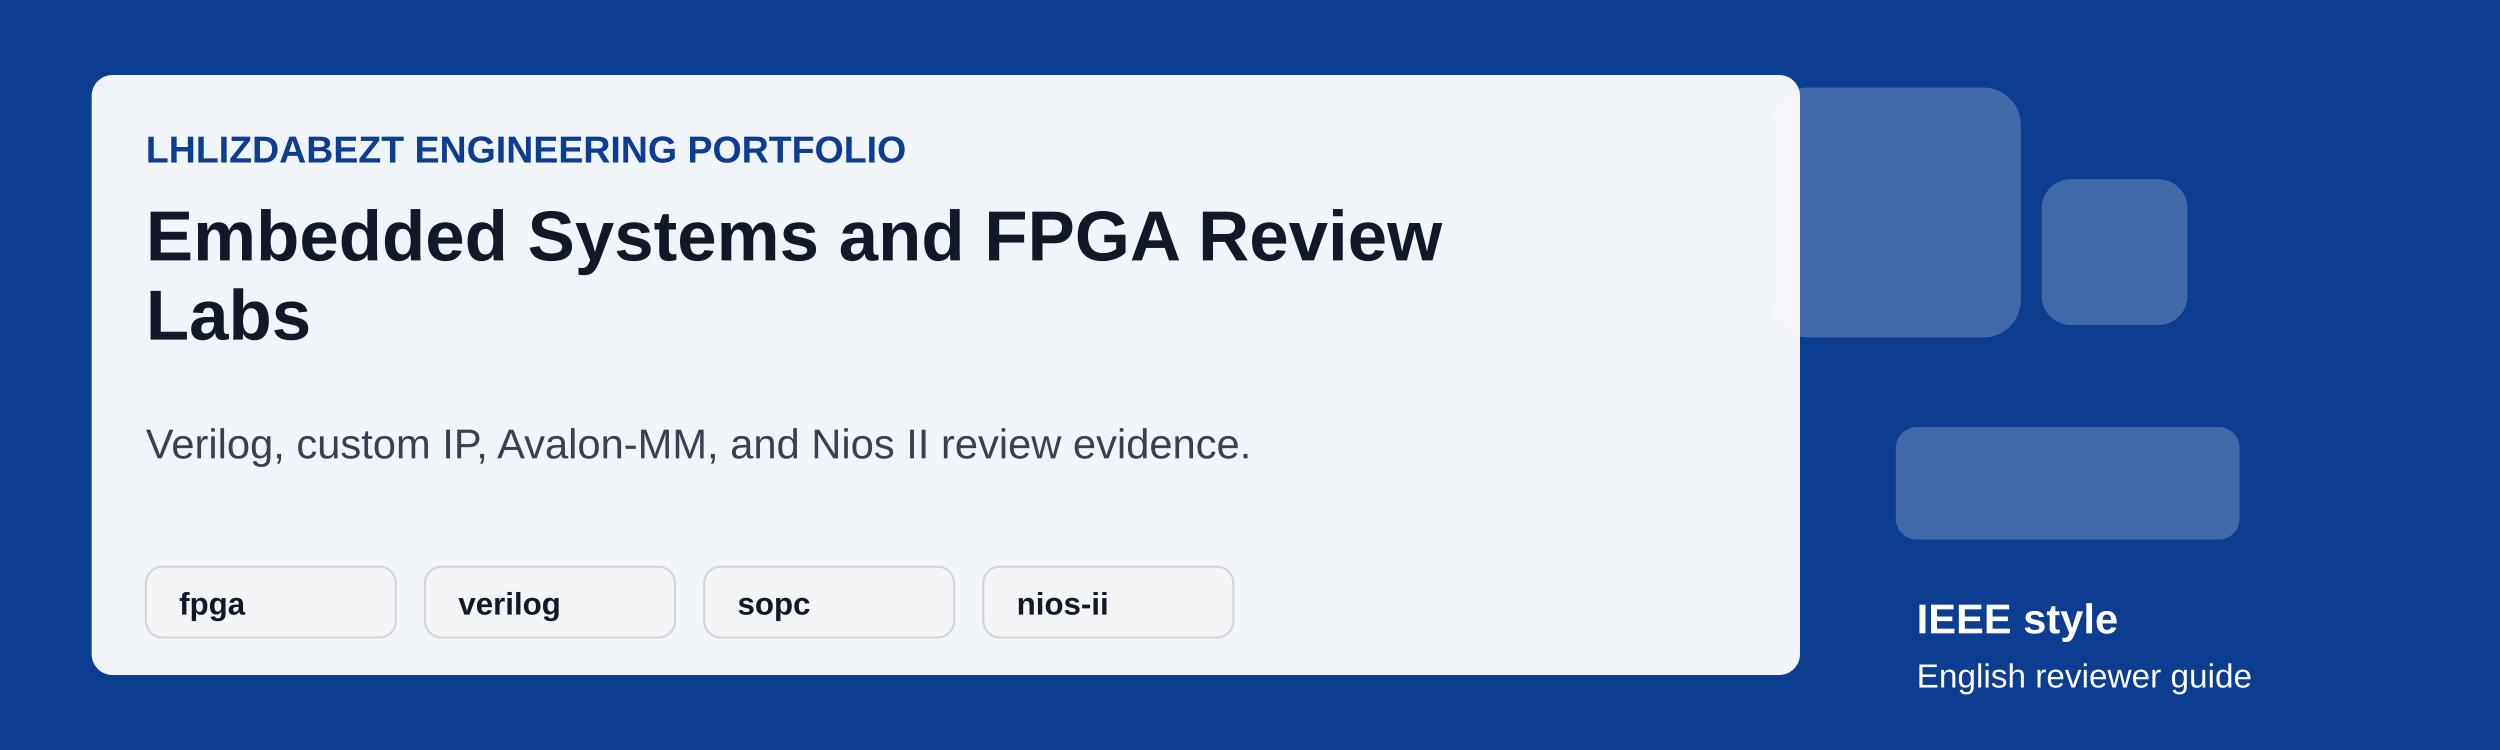
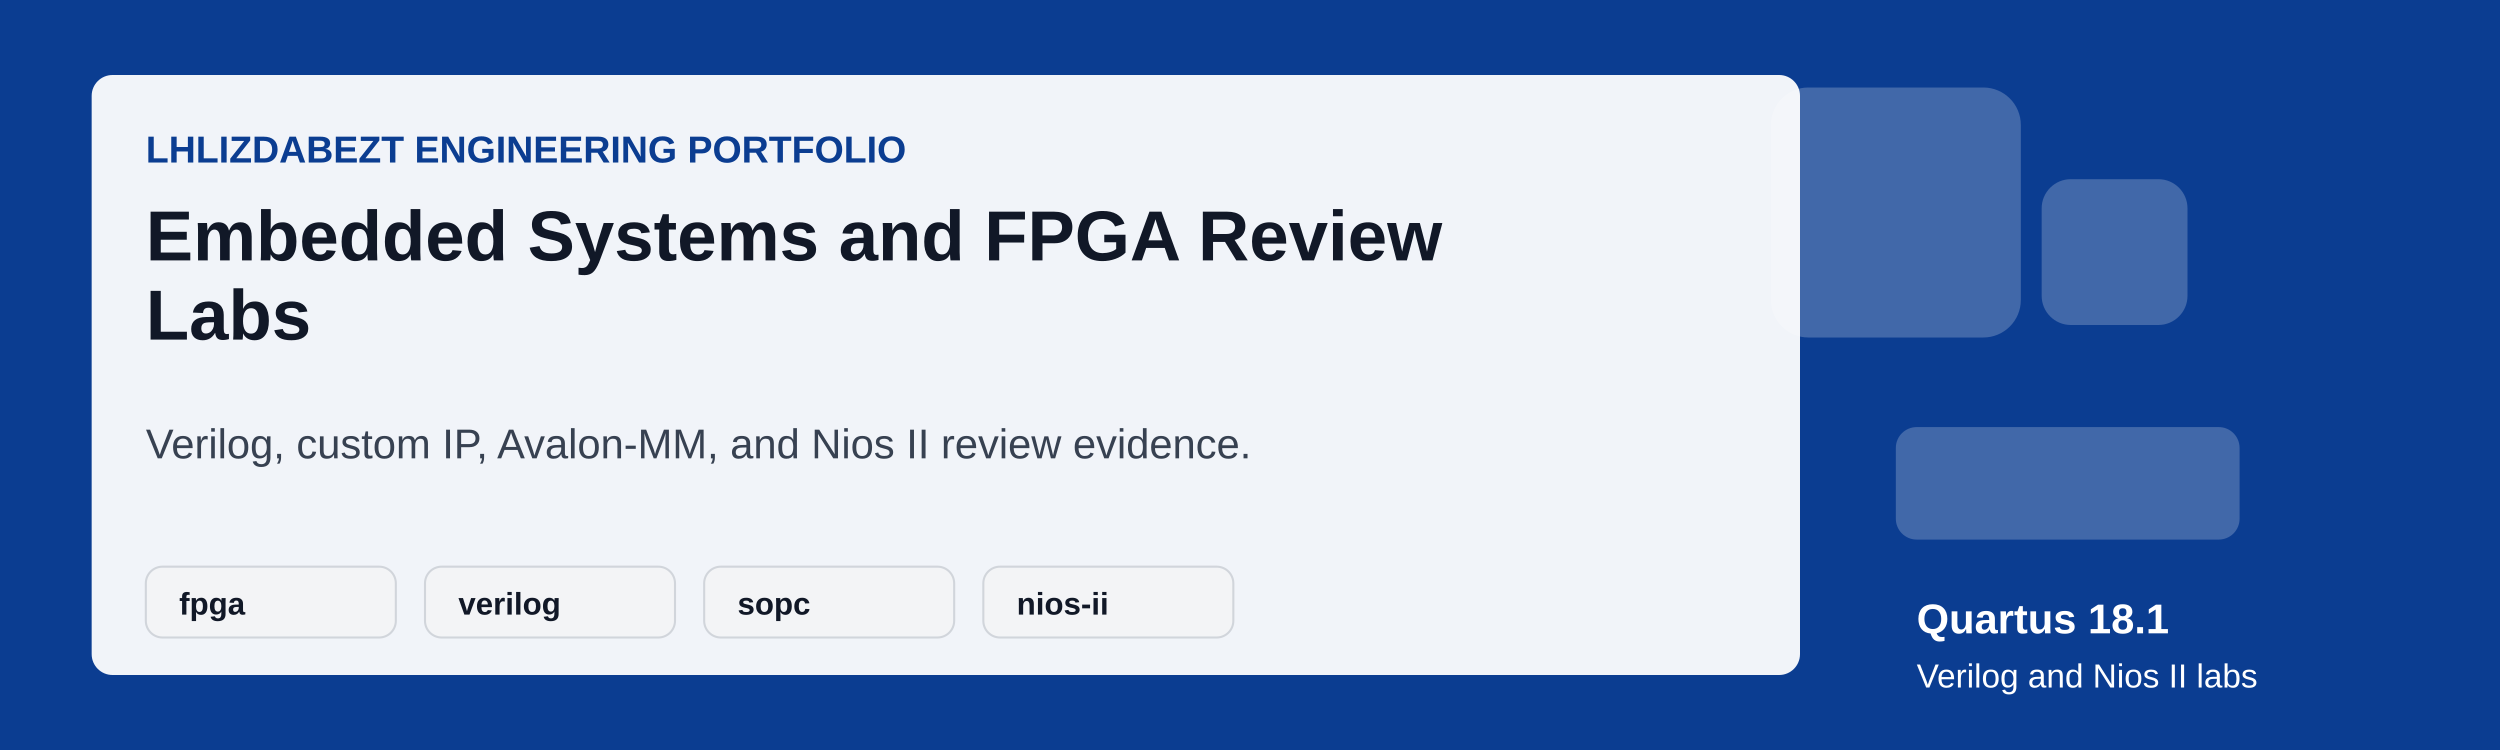
<svg xmlns="http://www.w3.org/2000/svg" viewBox="0 0 1200 360" role="img" aria-labelledby="title desc">
  <defs>
    <style>
      .panel { fill: #ffffff; opacity: 0.94; }
      .label { fill: #0B3D91; font: 700 18px Arial, Helvetica, sans-serif; letter-spacing: 0; }
      .title { fill: #111827; font: 700 34px Arial, Helvetica, sans-serif; letter-spacing: 0; }
      .body { fill: #374151; font: 500 20px Arial, Helvetica, sans-serif; letter-spacing: 0; }
      .chip rect { fill: #F3F4F6; stroke: #D1D5DB; stroke-width: 1; }
      .chip text { fill: #111827; font: 700 15px Arial, Helvetica, sans-serif; letter-spacing: 0; }
      .mark { fill: #ffffff; opacity: 0.22; animation: fade 4s ease-in-out infinite; }
      .chip { animation: rise 4.8s ease-in-out infinite; }
      @keyframes fade { 0%, 100% { opacity: 0.16; } 50% { opacity: 0.31; } }
      @keyframes rise { 0%, 100% { transform: translateY(0); } 50% { transform: translateY(-5px); } }
    </style>
  </defs>
  <rect x="0" y="0" width="1200" height="360" rx="0" fill="#0B3D91" />
  <rect class="mark" x="850" y="42" width="120" height="120" rx="18" />
  <rect class="mark" x="980" y="86" width="70" height="70" rx="14" />
  <rect class="mark" x="910" y="205" width="165" height="54" rx="10" />
  <rect class="panel" x="44" y="36" width="820" height="288" rx="10" />
  <text class="label" x="70" y="78">LHLIZDABEZT ENGINEERING PORTFOLIO</text>
  <text class="title" x="70" y="125">
    <tspan x="70" dy="0">Embedded Systems and FPGA Review</tspan>
    <tspan x="70" dy="38">Labs</tspan>
  </text>
  <text class="body" x="70" y="220">
    <tspan x="70" dy="0">Verilog, custom IP, Avalon-MM, and Nios II review evidence.</tspan>
  </text>
  <g class="chip" style="animation-delay:0.00s">
    <rect x="70" y="272" width="120" height="34" rx="8" />
    <text x="86" y="295">fpga</text>
  </g>
  <g class="chip" style="animation-delay:0.16s">
    <rect x="204" y="272" width="120" height="34" rx="8" />
    <text x="220" y="295">verilog</text>
  </g>
  <g class="chip" style="animation-delay:0.32s">
    <rect x="338" y="272" width="120" height="34" rx="8" />
    <text x="354" y="295">sopc</text>
  </g>
  <g class="chip" style="animation-delay:0.48s">
    <rect x="472" y="272" width="120" height="34" rx="8" />
    <text x="488" y="295">nios-ii</text>
  </g>
-   <text x="920" y="304" fill="#ffffff" font-family="Arial, Helvetica, sans-serif" font-size="20" font-weight="700">IEEE style</text>
-   <text x="920" y="330" fill="#ffffff" font-family="Arial, Helvetica, sans-serif" font-size="16" font-weight="500">English reviewer guide</text>
+   <text x="920" y="304" fill="#ffffff" font-family="Arial, Helvetica, sans-serif" font-size="20" font-weight="700">Quartus 18.1</text>
+   <text x="920" y="330" fill="#ffffff" font-family="Arial, Helvetica, sans-serif" font-size="16" font-weight="500">Verilog and Nios II labs</text>
</svg>
